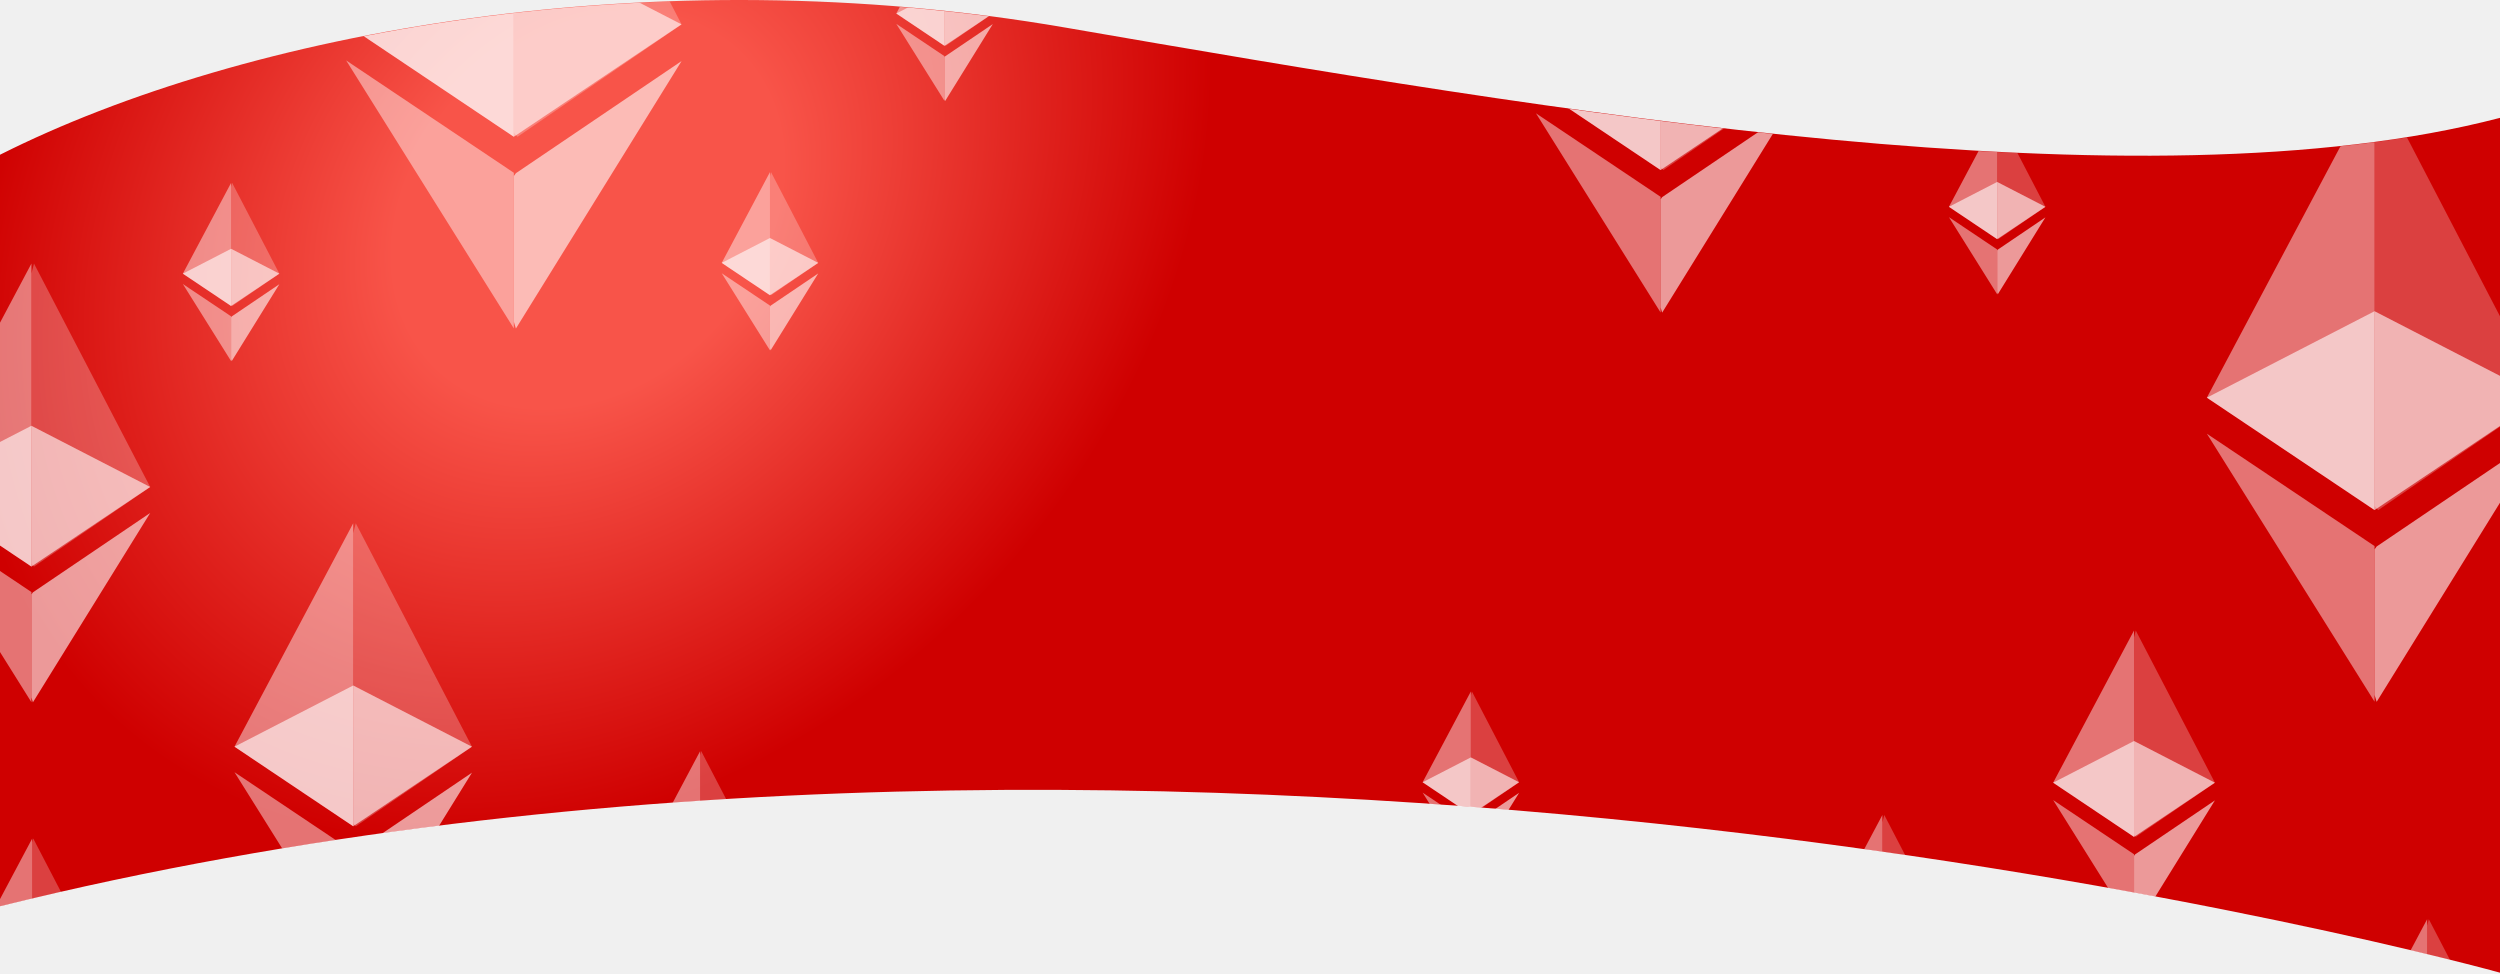
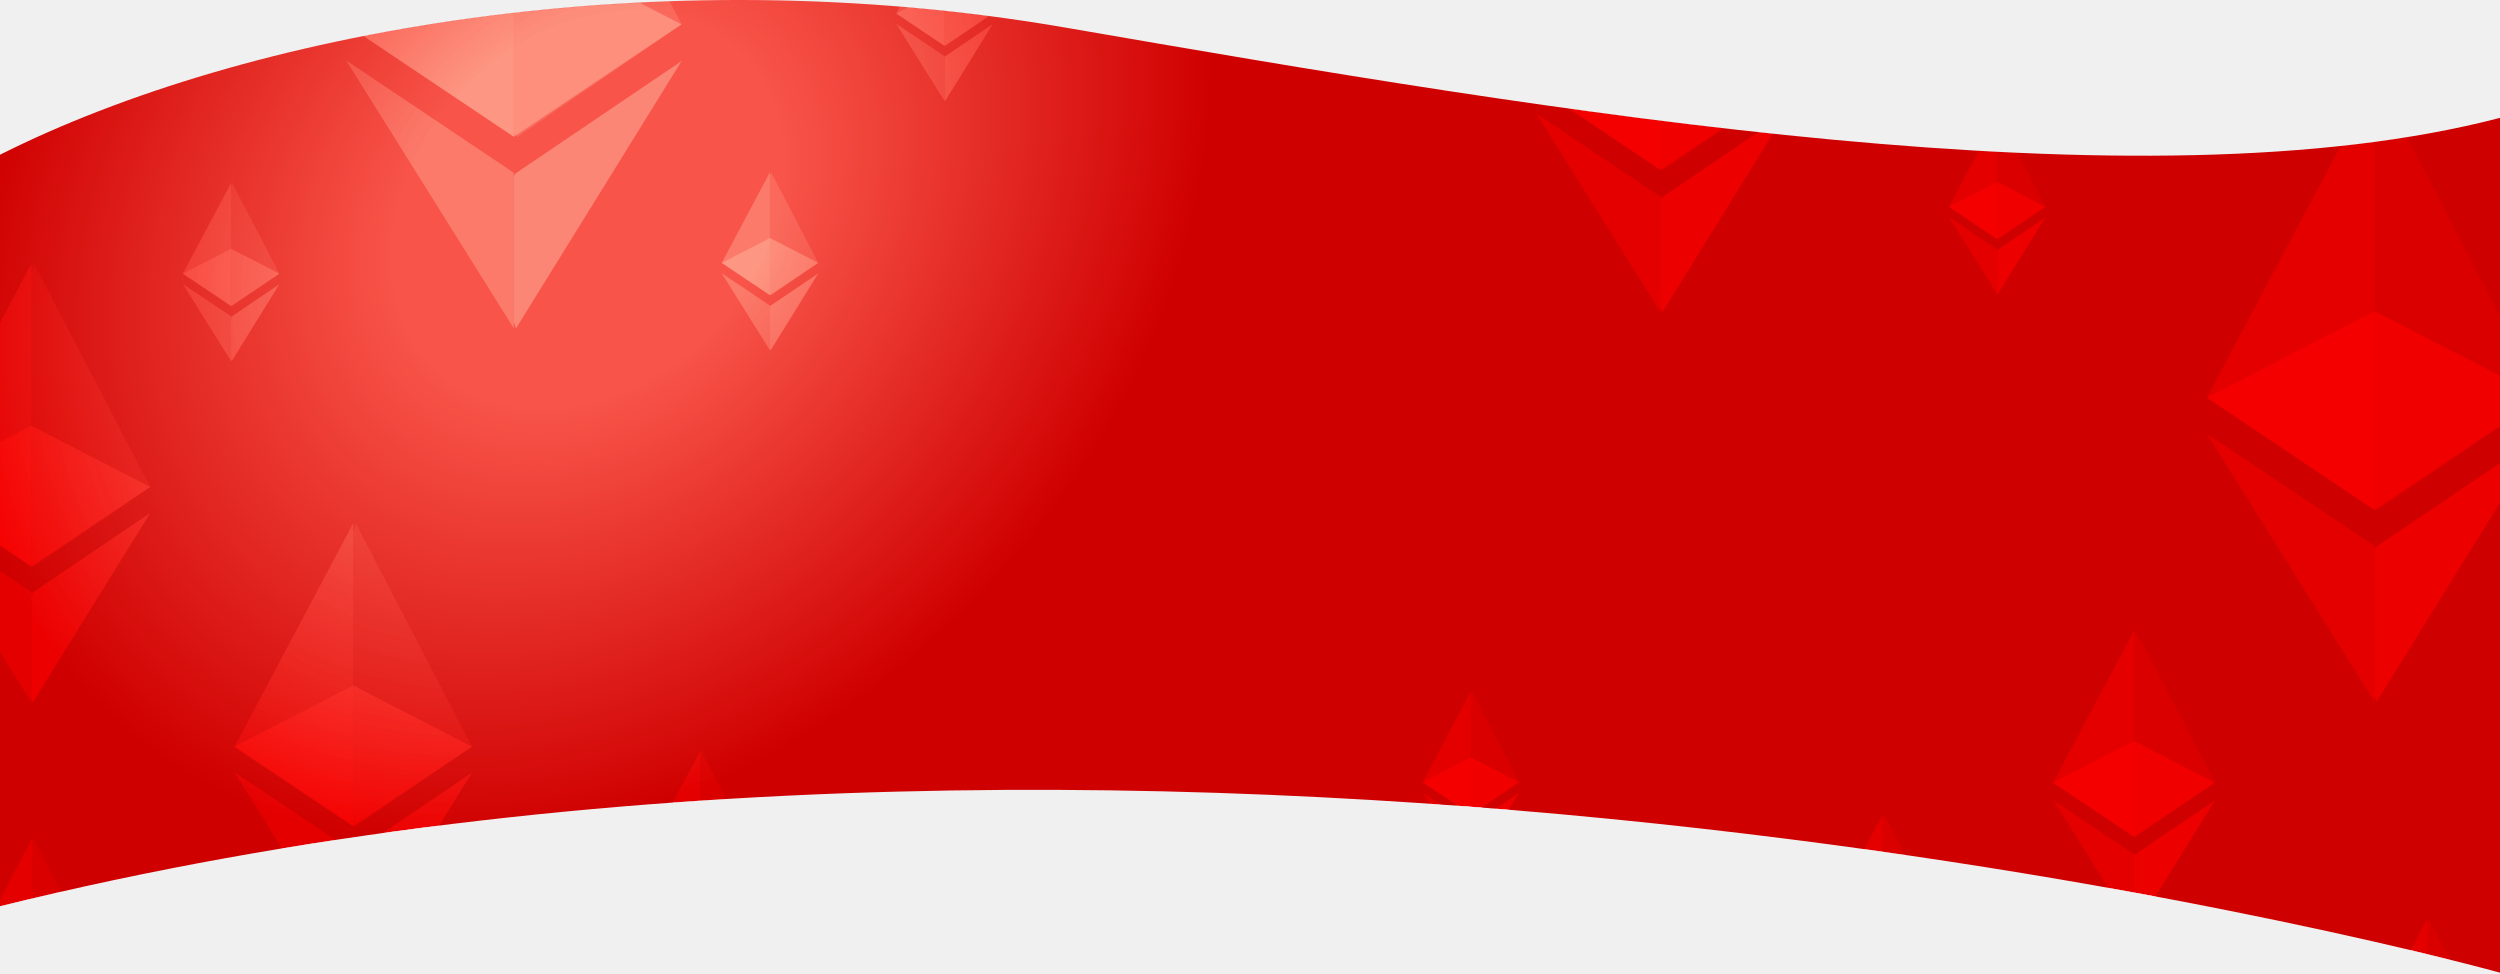
<svg xmlns="http://www.w3.org/2000/svg" width="1919" height="747" viewBox="0 0 1919 747" fill="none">
-   <g clip-path="url(#clip0_1110_106581)">
-     <path d="M-1.03842e-05 695.632C920 468.208 1919 746.632 1919 746.632L1919 90.466C1644 162.208 1195.44 86.525 818 21.208C502 -33.478 188 24.208 -1.03842e-05 118.781L-1.03842e-05 695.632Z" fill="url(#paint0_radial_1110_106581)" />
-     <mask id="mask0_1110_106581" style="mask-type:alpha" maskUnits="userSpaceOnUse" x="0" y="0" width="1919" height="747">
-       <path d="M-1.03842e-05 695.84C920 468.416 1919 746.84 1919 746.84L1919 90.674C1644 162.416 1195.44 86.733 818 21.416C502 -33.27 188 24.416 -1.03842e-05 118.989L-1.03842e-05 695.84Z" fill="url(#paint1_radial_1110_106581)" />
+   <path d="M0 695.632C920 468.208 1919 746.632 1919 746.632L1919 90.466C1644 162.208 1195.44 86.525 818 21.208C502 -33.478 188 24.208 0 118.781L0 695.632Z" fill="url(#paint0_radial_1236_67233)" />
+   <g style="mix-blend-mode:overlay">
+     <mask id="mask0_1236_67233" style="mask-type:alpha" maskUnits="userSpaceOnUse" x="0" y="0" width="1919" height="747">
+       <path d="M-1.03842e-05 695.84C920 468.415 1919 746.84 1919 746.84L1919 90.673C1644 162.415 1195.44 86.733 818 21.415C502 -33.271 188 24.415 -1.03842e-05 118.989L-1.03842e-05 695.84Z" fill="url(#paint1_radial_1236_67233)" />
    </mask>
-     <g mask="url(#mask0_1110_106581)">
+     <g mask="url(#mask0_1236_67233)">
      <g style="mix-blend-mode:overlay">
-         <path d="M397.196 -223.534L394.444 -212.695V101.844L397.196 105.027L523.193 18.724L397.196 -223.534Z" fill="white" fill-opacity="0.25" />
+         <path d="M397.197 -223.534L394.445 -212.695V101.843L397.197 105.027L523.193 18.724L397.197 -223.534Z" fill="white" fill-opacity="0.25" />
        <path d="M394.407 -223.534L265.696 18.688L394.407 104.98V-47.665V-223.534Z" fill="white" fill-opacity="0.45" />
-         <path d="M396.009 132.942L394.444 135.128V246.959L396.009 252.198L523.193 46.848L396.009 132.942Z" fill="white" fill-opacity="0.6" />
+         <path d="M396.009 132.942L394.445 135.128V246.959L396.009 252.198L523.193 46.847L396.009 132.942Z" fill="white" fill-opacity="0.6" />
        <path d="M394.406 252.088V132.619L265.696 46.372L394.406 252.088Z" fill="white" fill-opacity="0.45" />
        <path d="M394.408 104.975L523.117 18.685L394.408 -47.668V104.975Z" fill="white" fill-opacity="0.6" />
        <path d="M265.696 18.685L394.404 104.975V-47.668L265.696 18.685Z" fill="white" fill-opacity="0.6" />
      </g>
      <g style="mix-blend-mode:overlay">
-         <path d="M26.098 202.316L24.149 209.99V432.672L26.098 434.926L115.299 373.826L26.098 202.316Z" fill="white" fill-opacity="0.25" />
-         <path d="M24.122 202.316L-67.001 373.802L24.122 434.893V326.826V202.316Z" fill="white" fill-opacity="0.45" />
-         <path d="M25.257 454.69L24.149 456.238V535.41L25.257 539.119L115.299 393.738L25.257 454.69Z" fill="white" fill-opacity="0.6" />
-         <path d="M24.122 539.04V454.461L-67.001 393.4L24.122 539.04Z" fill="white" fill-opacity="0.45" />
-         <path d="M24.123 434.89L115.245 373.8L24.123 326.824V434.89Z" fill="white" fill-opacity="0.6" />
-         <path d="M-67.001 373.8L24.12 434.89V326.824L-67.001 373.8Z" fill="white" fill-opacity="0.6" />
+         <path d="M26.098 202.316L24.149 209.99V432.672L26.098 434.925L115.299 373.826L26.098 202.316Z" fill="white" fill-opacity="0.25" />
+         <path d="M24.122 202.316L-67 373.801L24.122 434.893V326.825V202.316Z" fill="white" fill-opacity="0.45" />
+         <path d="M25.257 454.689L24.149 456.237V535.409L25.257 539.119L115.299 393.738L25.257 454.689Z" fill="white" fill-opacity="0.6" />
+         <path d="M24.122 539.04V454.46L-67 393.4L24.122 539.04Z" fill="white" fill-opacity="0.45" />
+         <path d="M24.124 434.89L115.245 373.8L24.124 326.824V434.89Z" fill="white" fill-opacity="0.6" />
+         <path d="M-67 373.8L24.121 434.89V326.824L-67 373.8Z" fill="white" fill-opacity="0.6" />
      </g>
      <g style="mix-blend-mode:overlay">
-         <path d="M273.097 401.664L271.149 409.338V632.021L273.097 634.274L362.298 573.175L273.097 401.664Z" fill="white" fill-opacity="0.25" />
-         <path d="M271.123 401.664L180 573.149L271.123 634.241V526.173V401.664Z" fill="white" fill-opacity="0.45" />
-         <path d="M272.257 654.038L271.149 655.586V734.758L272.257 738.468L362.298 593.086L272.257 654.038Z" fill="white" fill-opacity="0.6" />
-         <path d="M271.122 738.388V653.809L180 592.749L271.122 738.388Z" fill="white" fill-opacity="0.45" />
-         <path d="M271.125 634.239L362.245 573.149L271.125 526.173V634.239Z" fill="white" fill-opacity="0.6" />
-         <path d="M180 573.149L271.121 634.239V526.173L180 573.149Z" fill="white" fill-opacity="0.6" />
+         <path d="M273.098 401.663L271.149 409.337V632.02L273.098 634.274L362.299 573.174L273.098 401.663Z" fill="white" fill-opacity="0.25" />
+         <path d="M271.123 401.663L180.001 573.149L271.123 634.24V526.173V401.663Z" fill="white" fill-opacity="0.45" />
+         <path d="M272.257 654.037L271.149 655.585V734.757L272.257 738.467L362.299 593.085L272.257 654.037Z" fill="white" fill-opacity="0.6" />
+         <path d="M271.122 738.387V653.808L180 592.748L271.122 738.387Z" fill="white" fill-opacity="0.45" />
+         <path d="M271.125 634.238L362.246 573.148L271.125 526.172V634.238Z" fill="white" fill-opacity="0.6" />
+         <path d="M180 573.148L271.121 634.238V526.172L180 573.148Z" fill="white" fill-opacity="0.6" />
      </g>
      <g style="mix-blend-mode:overlay">
-         <path d="M1446.38 625.585L1444.94 631.245V795.472L1446.38 797.135L1512.16 752.074L1446.38 625.585Z" fill="white" fill-opacity="0.25" />
+         <path d="M1446.38 625.585L1444.94 631.244V795.472L1446.38 797.134L1512.17 752.073L1446.38 625.585Z" fill="white" fill-opacity="0.25" />
        <path d="M1444.92 625.585L1377.72 752.055L1444.92 797.11V717.41V625.585Z" fill="white" fill-opacity="0.45" />
        <path d="M1444.92 797.109L1512.12 752.055L1444.92 717.41V797.109Z" fill="white" fill-opacity="0.6" />
        <path d="M1377.72 752.055L1444.92 797.109V717.41L1377.72 752.055Z" fill="white" fill-opacity="0.6" />
      </g>
      <g style="mix-blend-mode:overlay">
-         <path d="M1276.75 -113.672L1274.71 -105.614V128.202L1276.75 130.568L1370.41 66.414L1276.75 -113.672Z" fill="white" fill-opacity="0.25" />
-         <path d="M1274.68 -113.672L1179 66.388L1274.68 130.534V17.063V-113.672Z" fill="white" fill-opacity="0.45" />
+         <path d="M1276.75 -113.672L1274.71 -105.614V128.202L1276.75 130.569L1370.41 66.414L1276.75 -113.672Z" fill="white" fill-opacity="0.25" />
+         <path d="M1274.68 -113.671L1179 66.388L1274.68 130.534V17.063V-113.671Z" fill="white" fill-opacity="0.45" />
        <path d="M1275.87 151.321L1274.71 152.946V236.076L1275.87 239.971L1370.41 87.321L1275.87 151.321Z" fill="white" fill-opacity="0.6" />
        <path d="M1274.68 239.891V151.083L1179 86.97L1274.68 239.891Z" fill="white" fill-opacity="0.45" />
-         <path d="M1274.68 130.53L1370.36 66.385L1274.68 17.061V130.53Z" fill="white" fill-opacity="0.6" />
-         <path d="M1179 66.385L1274.68 130.53V17.061L1179 66.385Z" fill="white" fill-opacity="0.6" />
+         <path d="M1274.68 130.53L1370.36 66.385L1274.68 17.06V130.53Z" fill="white" fill-opacity="0.6" />
+         <path d="M1179 66.385L1274.68 130.53V17.06L1179 66.385Z" fill="white" fill-opacity="0.6" />
      </g>
      <g style="mix-blend-mode:overlay">
-         <path d="M178.191 140.374L177.399 143.492V233.97L178.191 234.886L214.434 210.06L178.191 140.374Z" fill="white" fill-opacity="0.25" />
-         <path d="M177.39 140.374L140.366 210.05L177.39 234.872V190.963V140.374Z" fill="white" fill-opacity="0.45" />
-         <path d="M177.849 242.916L177.399 243.545V275.713L177.849 277.22L214.434 218.15L177.849 242.916Z" fill="white" fill-opacity="0.6" />
+         <path d="M178.191 140.374L177.4 143.492V233.97L178.191 234.886L214.435 210.061L178.191 140.374Z" fill="white" fill-opacity="0.25" />
+         <path d="M177.39 140.374L140.366 210.05L177.39 234.872V190.964V140.374Z" fill="white" fill-opacity="0.45" />
+         <path d="M177.85 242.916L177.4 243.545V275.714L177.85 277.221L214.435 218.151L177.85 242.916Z" fill="white" fill-opacity="0.6" />
        <path d="M177.389 277.189V242.824L140.365 218.015L177.389 277.189Z" fill="white" fill-opacity="0.45" />
-         <path d="M177.39 234.87L214.413 210.049L177.39 190.962V234.87Z" fill="white" fill-opacity="0.6" />
-         <path d="M140.365 210.049L177.388 234.87V190.962L140.365 210.049Z" fill="white" fill-opacity="0.6" />
+         <path d="M177.39 234.871L214.413 210.049L177.39 190.962V234.871Z" fill="white" fill-opacity="0.6" />
+         <path d="M140.365 210.049L177.388 234.871V190.962L140.365 210.049Z" fill="white" fill-opacity="0.6" />
      </g>
      <g style="mix-blend-mode:overlay">
-         <path d="M591.826 132.104L591.034 135.223V225.7L591.826 226.616L628.069 201.791L591.826 132.104Z" fill="white" fill-opacity="0.25" />
-         <path d="M591.024 132.104L554 201.781L591.024 226.603V182.694V132.104Z" fill="white" fill-opacity="0.45" />
-         <path d="M591.485 234.646L591.035 235.275V267.444L591.485 268.951L628.07 209.881L591.485 234.646Z" fill="white" fill-opacity="0.6" />
-         <path d="M591.024 268.92V234.555L554 209.745L591.024 268.92Z" fill="white" fill-opacity="0.45" />
-         <path d="M591.024 226.601L628.048 201.779L591.024 182.692V226.601Z" fill="white" fill-opacity="0.6" />
-         <path d="M554 201.779L591.023 226.601V182.692L554 201.779Z" fill="white" fill-opacity="0.6" />
+         <path d="M591.826 132.104L591.034 135.222V225.7L591.826 226.616L628.069 201.79L591.826 132.104Z" fill="white" fill-opacity="0.25" />
+         <path d="M591.024 132.104L554 201.78L591.024 226.603V182.694V132.104Z" fill="white" fill-opacity="0.45" />
+         <path d="M591.484 234.646L591.034 235.275V267.444L591.484 268.951L628.069 209.881L591.484 234.646Z" fill="white" fill-opacity="0.6" />
+         <path d="M591.024 268.919V234.554L554 209.744L591.024 268.919Z" fill="white" fill-opacity="0.45" />
+         <path d="M591.024 226.6L628.047 201.779L591.024 182.692V226.6Z" fill="white" fill-opacity="0.6" />
+         <path d="M554 201.779L591.023 226.6V182.692L554 201.779Z" fill="white" fill-opacity="0.6" />
      </g>
      <g style="mix-blend-mode:overlay">
-         <path d="M538.232 576.548L537.44 579.666V670.144L538.232 671.06L574.475 646.234L538.232 576.548Z" fill="white" fill-opacity="0.25" />
+         <path d="M538.232 576.547L537.441 579.666V670.144L538.232 671.059L574.476 646.234L538.232 576.547Z" fill="white" fill-opacity="0.25" />
        <path d="M537.429 576.548L500.405 646.224L537.429 671.046V627.137V576.548Z" fill="white" fill-opacity="0.45" />
-         <path d="M537.89 679.089L537.44 679.718V711.887L537.89 713.394L574.475 654.324L537.89 679.089Z" fill="white" fill-opacity="0.6" />
-         <path d="M537.429 713.364V678.998L500.405 654.188L537.429 713.364Z" fill="white" fill-opacity="0.45" />
-         <path d="M537.43 671.044L574.453 646.223L537.43 627.136V671.044Z" fill="white" fill-opacity="0.6" />
-         <path d="M500.405 646.223L537.429 671.044V627.136L500.405 646.223Z" fill="white" fill-opacity="0.6" />
+         <path d="M537.891 679.09L537.441 679.718V711.887L537.891 713.394L574.476 654.324L537.891 679.09Z" fill="white" fill-opacity="0.6" />
+         <path d="M537.429 713.363V678.998L500.405 654.188L537.429 713.363Z" fill="white" fill-opacity="0.45" />
+         <path d="M537.43 671.044L574.453 646.222L537.43 627.136V671.044Z" fill="white" fill-opacity="0.6" />
+         <path d="M500.405 646.222L537.429 671.044V627.136L500.405 646.222Z" fill="white" fill-opacity="0.6" />
      </g>
      <g style="mix-blend-mode:overlay">
-         <path d="M25.516 643.651L24.724 646.769V737.248L25.516 738.164L61.759 713.338L25.516 643.651Z" fill="white" fill-opacity="0.25" />
-         <path d="M24.714 643.651L-12.31 713.327L24.714 738.149V694.241V643.651Z" fill="white" fill-opacity="0.45" />
-         <path d="M25.174 746.194L24.724 746.823V778.991L25.174 780.499L61.759 721.429L25.174 746.194Z" fill="white" fill-opacity="0.6" />
-         <path d="M24.713 780.467V746.102L-12.31 721.292L24.713 780.467Z" fill="white" fill-opacity="0.45" />
-         <path d="M24.714 738.149L61.738 713.327L24.714 694.24V738.149Z" fill="white" fill-opacity="0.6" />
-         <path d="M-12.31 713.327L24.713 738.149V694.24L-12.31 713.327Z" fill="white" fill-opacity="0.6" />
+         <path d="M25.516 643.651L24.724 646.769V737.247L25.516 738.163L61.759 713.337L25.516 643.651Z" fill="white" fill-opacity="0.25" />
+         <path d="M24.714 643.651L-12.31 713.327L24.714 738.149V694.24V643.651Z" fill="white" fill-opacity="0.45" />
+         <path d="M25.174 746.193L24.724 746.822V778.99L25.174 780.498L61.759 721.428L25.174 746.193Z" fill="white" fill-opacity="0.6" />
+         <path d="M24.714 780.467V746.101L-12.31 721.291L24.714 780.467Z" fill="white" fill-opacity="0.45" />
+         <path d="M24.715 738.148L61.738 713.326L24.715 694.239V738.148Z" fill="white" fill-opacity="0.6" />
+         <path d="M-12.31 713.326L24.713 738.148V694.239L-12.31 713.326Z" fill="white" fill-opacity="0.6" />
      </g>
      <g style="mix-blend-mode:overlay">
-         <path d="M1639.41 483.982L1638.09 489.21V640.888L1639.41 642.423L1700.17 600.806L1639.41 483.982Z" fill="white" fill-opacity="0.25" />
-         <path d="M1638.07 483.982L1576 600.788L1638.07 642.401V568.791V483.982Z" fill="white" fill-opacity="0.45" />
-         <path d="M1638.84 655.885L1638.09 656.939V710.867L1638.84 713.394L1700.17 614.368L1638.84 655.885Z" fill="white" fill-opacity="0.6" />
+         <path d="M1639.41 483.983L1638.09 489.21V640.888L1639.41 642.423L1700.17 600.806L1639.41 483.983Z" fill="white" fill-opacity="0.25" />
+         <path d="M1638.07 483.983L1576 600.789L1638.07 642.401V568.791V483.983Z" fill="white" fill-opacity="0.45" />
+         <path d="M1638.84 655.885L1638.09 656.94V710.867L1638.84 713.394L1700.17 614.369L1638.84 655.885Z" fill="white" fill-opacity="0.6" />
        <path d="M1638.07 713.342V655.731L1576 614.141L1638.07 713.342Z" fill="white" fill-opacity="0.45" />
-         <path d="M1638.07 642.397L1700.14 600.786L1638.07 568.789V642.397Z" fill="white" fill-opacity="0.6" />
-         <path d="M1576 600.786L1638.07 642.397V568.789L1576 600.786Z" fill="white" fill-opacity="0.6" />
+         <path d="M1638.07 642.398L1700.14 600.787L1638.07 568.79V642.398Z" fill="white" fill-opacity="0.6" />
+         <path d="M1576 600.787L1638.07 642.398V568.79L1576 600.787Z" fill="white" fill-opacity="0.6" />
      </g>
      <g style="mix-blend-mode:overlay">
-         <path d="M1533.83 89.064L1533.04 92.183V182.661L1533.83 183.577L1570.07 158.751L1533.83 89.064Z" fill="white" fill-opacity="0.25" />
-         <path d="M1533.02 89.064L1496 158.741L1533.02 183.563V139.654V89.064Z" fill="white" fill-opacity="0.45" />
+         <path d="M1533.83 89.065L1533.04 92.183V182.661L1533.83 183.577L1570.07 158.751L1533.83 89.065Z" fill="white" fill-opacity="0.25" />
+         <path d="M1533.02 89.065L1496 158.741L1533.02 183.563V139.654V89.065Z" fill="white" fill-opacity="0.45" />
        <path d="M1533.49 191.607L1533.04 192.236V224.404L1533.49 225.911L1570.07 166.842L1533.49 191.607Z" fill="white" fill-opacity="0.6" />
-         <path d="M1533.02 225.88V191.514L1496 166.705L1533.02 225.88Z" fill="white" fill-opacity="0.45" />
-         <path d="M1533.02 183.561L1570.05 158.739L1533.02 139.652V183.561Z" fill="white" fill-opacity="0.6" />
-         <path d="M1496 158.739L1533.02 183.561V139.652L1496 158.739Z" fill="white" fill-opacity="0.6" />
+         <path d="M1533.02 225.88V191.515L1496 166.705L1533.02 225.88Z" fill="white" fill-opacity="0.45" />
+         <path d="M1533.02 183.561L1570.05 158.74L1533.02 139.653V183.561Z" fill="white" fill-opacity="0.6" />
+         <path d="M1496 158.74L1533.02 183.561V139.653L1496 158.74Z" fill="white" fill-opacity="0.6" />
      </g>
      <g style="mix-blend-mode:overlay">
-         <path d="M725.827 -59.307L725.035 -56.189V34.29L725.827 35.205L762.07 10.38L725.827 -59.307Z" fill="white" fill-opacity="0.25" />
-         <path d="M725.024 -59.307L688 10.37L725.024 35.192V-8.717V-59.307Z" fill="white" fill-opacity="0.45" />
-         <path d="M725.485 43.235L725.035 43.864V76.033L725.485 77.54L762.07 18.47L725.485 43.235Z" fill="white" fill-opacity="0.6" />
-         <path d="M725.024 77.509V43.144L688 18.334L725.024 77.509Z" fill="white" fill-opacity="0.45" />
-         <path d="M725.024 35.19L762.048 10.368L725.024 -8.719V35.19Z" fill="white" fill-opacity="0.6" />
-         <path d="M688 10.368L725.023 35.19V-8.719L688 10.368Z" fill="white" fill-opacity="0.6" />
+         <path d="M725.827 -59.306L725.035 -56.188V34.29L725.827 35.205L762.07 10.38L725.827 -59.306Z" fill="white" fill-opacity="0.25" />
+         <path d="M725.024 -59.306L688 10.37L725.024 35.192V-8.717V-59.306Z" fill="white" fill-opacity="0.45" />
+         <path d="M725.485 43.236L725.035 43.864V76.033L725.485 77.54L762.07 18.47L725.485 43.236Z" fill="white" fill-opacity="0.6" />
+         <path d="M725.024 77.509V43.143L688 18.334L725.024 77.509Z" fill="white" fill-opacity="0.45" />
+         <path d="M725.024 35.19L762.048 10.368L725.024 -8.718V35.19Z" fill="white" fill-opacity="0.6" />
+         <path d="M688 10.368L725.023 35.19V-8.718L688 10.368Z" fill="white" fill-opacity="0.6" />
      </g>
      <g style="mix-blend-mode:overlay">
-         <path d="M1129.83 530.781L1129.04 533.899V624.377L1129.83 625.293L1166.07 600.468L1129.83 530.781Z" fill="white" fill-opacity="0.25" />
-         <path d="M1129.02 530.781L1092 600.457L1129.02 625.279V581.371V530.781Z" fill="white" fill-opacity="0.45" />
-         <path d="M1129.49 633.323L1129.04 633.952V666.121L1129.49 667.628L1166.07 608.558L1129.49 633.323Z" fill="white" fill-opacity="0.6" />
-         <path d="M1129.02 667.596V633.231L1092 608.422L1129.02 667.596Z" fill="white" fill-opacity="0.45" />
-         <path d="M1129.02 625.278L1166.05 600.456L1129.02 581.369V625.278Z" fill="white" fill-opacity="0.6" />
-         <path d="M1092 600.456L1129.02 625.278V581.369L1092 600.456Z" fill="white" fill-opacity="0.6" />
+         <path d="M1129.83 530.781L1129.04 533.899V624.377L1129.83 625.292L1166.07 600.467L1129.83 530.781Z" fill="white" fill-opacity="0.25" />
+         <path d="M1129.02 530.781L1092 600.457L1129.02 625.279V581.37V530.781Z" fill="white" fill-opacity="0.45" />
+         <path d="M1129.49 633.323L1129.04 633.952V666.12L1129.49 667.628L1166.07 608.557L1129.49 633.323Z" fill="white" fill-opacity="0.6" />
+         <path d="M1129.02 667.596V633.23L1092 608.421L1129.02 667.596Z" fill="white" fill-opacity="0.45" />
+         <path d="M1129.02 625.277L1166.05 600.456L1129.02 581.369V625.277Z" fill="white" fill-opacity="0.6" />
+         <path d="M1092 600.456L1129.02 625.277V581.369L1092 600.456Z" fill="white" fill-opacity="0.6" />
      </g>
      <g style="mix-blend-mode:overlay">
        <path d="M1864.36 705.593L1863.09 710.581V855.324L1864.36 856.789L1922.34 817.074L1864.36 705.593Z" fill="white" fill-opacity="0.25" />
-         <path d="M1863.07 705.593L1803.84 817.058L1863.07 856.767V786.523V705.593Z" fill="white" fill-opacity="0.45" />
+         <path d="M1863.07 705.593L1803.84 817.058L1863.07 856.767V786.524V705.593Z" fill="white" fill-opacity="0.45" />
      </g>
      <g style="mix-blend-mode:overlay">
-         <path d="M1825.5 63.015L1822.75 73.854V388.392L1825.5 391.576L1951.5 305.272L1825.5 63.015Z" fill="white" fill-opacity="0.25" />
+         <path d="M1825.5 63.015L1822.75 73.854V388.392L1825.5 391.576L1951.5 305.273L1825.5 63.015Z" fill="white" fill-opacity="0.25" />
        <path d="M1822.71 63.015L1694 305.237L1822.71 391.529V238.884V63.015Z" fill="white" fill-opacity="0.45" />
-         <path d="M1824.31 419.491L1822.75 421.677V533.508L1824.31 538.747L1951.5 333.396L1824.31 419.491Z" fill="white" fill-opacity="0.6" />
+         <path d="M1824.31 419.491L1822.75 421.677V533.508L1824.31 538.747L1951.5 333.397L1824.31 419.491Z" fill="white" fill-opacity="0.6" />
        <path d="M1822.71 538.637V419.168L1694 332.921L1822.71 538.637Z" fill="white" fill-opacity="0.45" />
        <path d="M1822.71 391.524L1951.42 305.234L1822.71 238.881V391.524Z" fill="white" fill-opacity="0.6" />
        <path d="M1694 305.234L1822.71 391.524V238.881L1694 305.234Z" fill="white" fill-opacity="0.6" />
      </g>
    </g>
  </g>
  <defs>
-     <radialGradient id="paint0_radial_1110_106581" cx="0" cy="0" r="1" gradientUnits="userSpaceOnUse" gradientTransform="translate(449.565 161.97) rotate(43.6604) scale(423.893 538.334)">
+     <radialGradient id="paint0_radial_1236_67233" cx="0" cy="0" r="1" gradientUnits="userSpaceOnUse" gradientTransform="translate(449.566 161.97) rotate(43.6604) scale(423.893 538.334)">
      <stop offset="0.312" stop-color="#F85449" />
      <stop offset="1" stop-color="#CF0000" />
    </radialGradient>
-     <radialGradient id="paint1_radial_1110_106581" cx="0" cy="0" r="1" gradientUnits="userSpaceOnUse" gradientTransform="translate(449.565 162.178) rotate(43.6604) scale(423.893 538.334)">
+     <radialGradient id="paint1_radial_1236_67233" cx="0" cy="0" r="1" gradientUnits="userSpaceOnUse" gradientTransform="translate(449.565 162.178) rotate(43.6604) scale(423.893 538.334)">
      <stop offset="0.312" stop-color="#F85449" />
      <stop offset="1" stop-color="#CF0000" />
    </radialGradient>
-     <clipPath id="clip0_1110_106581">
-       <rect width="1919" height="746.84" fill="white" />
-     </clipPath>
  </defs>
</svg>
